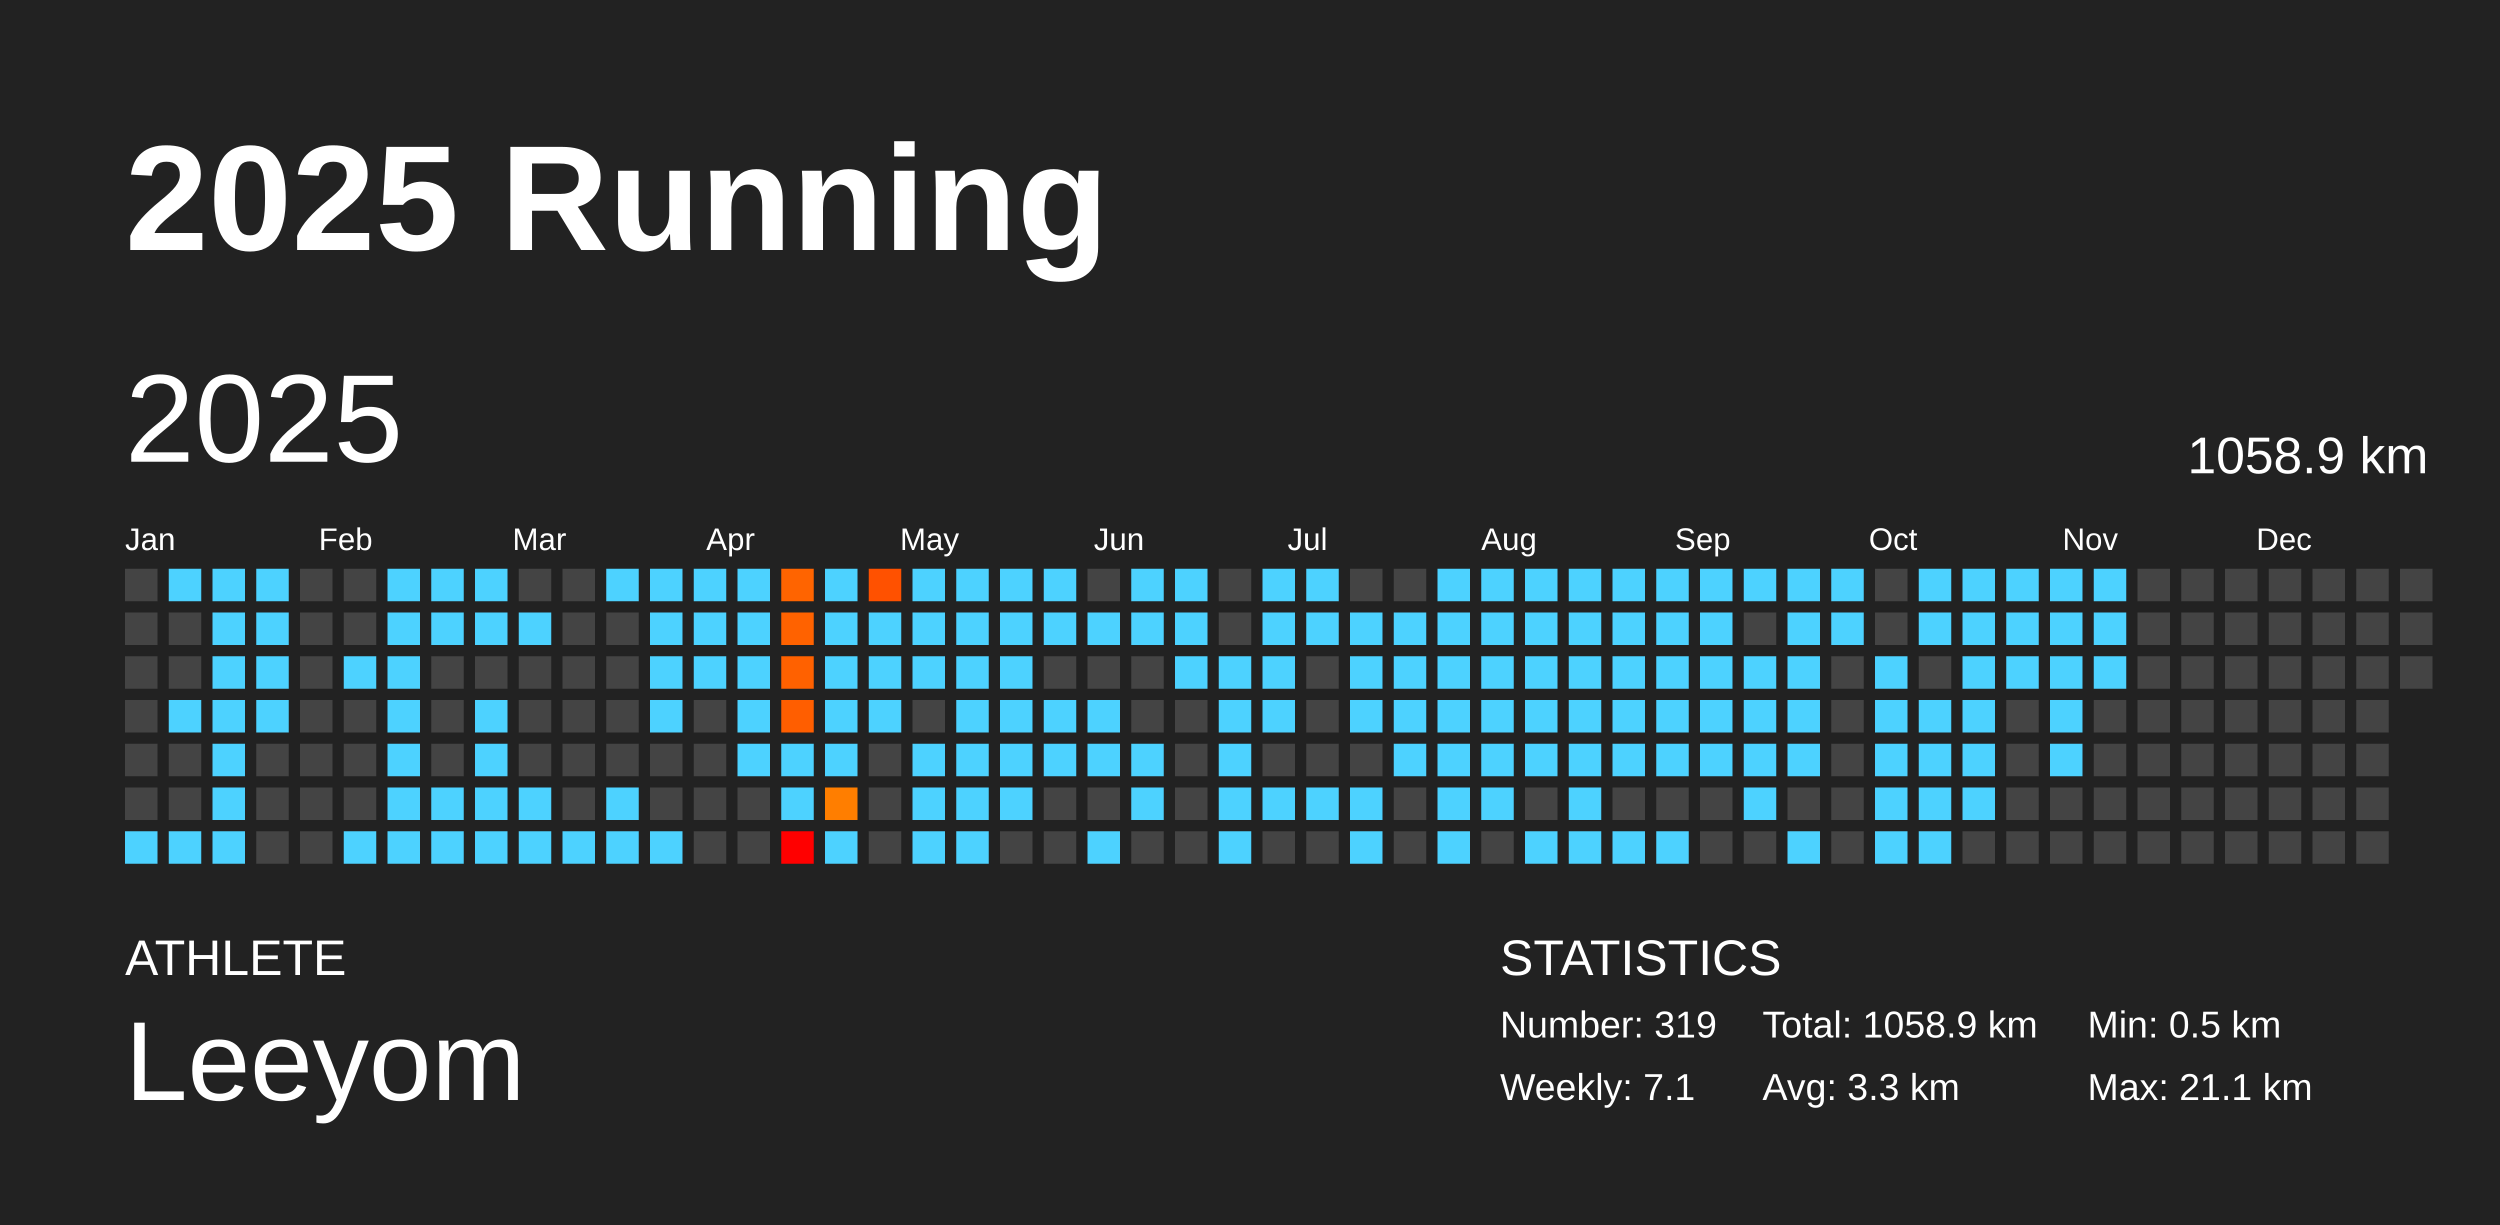
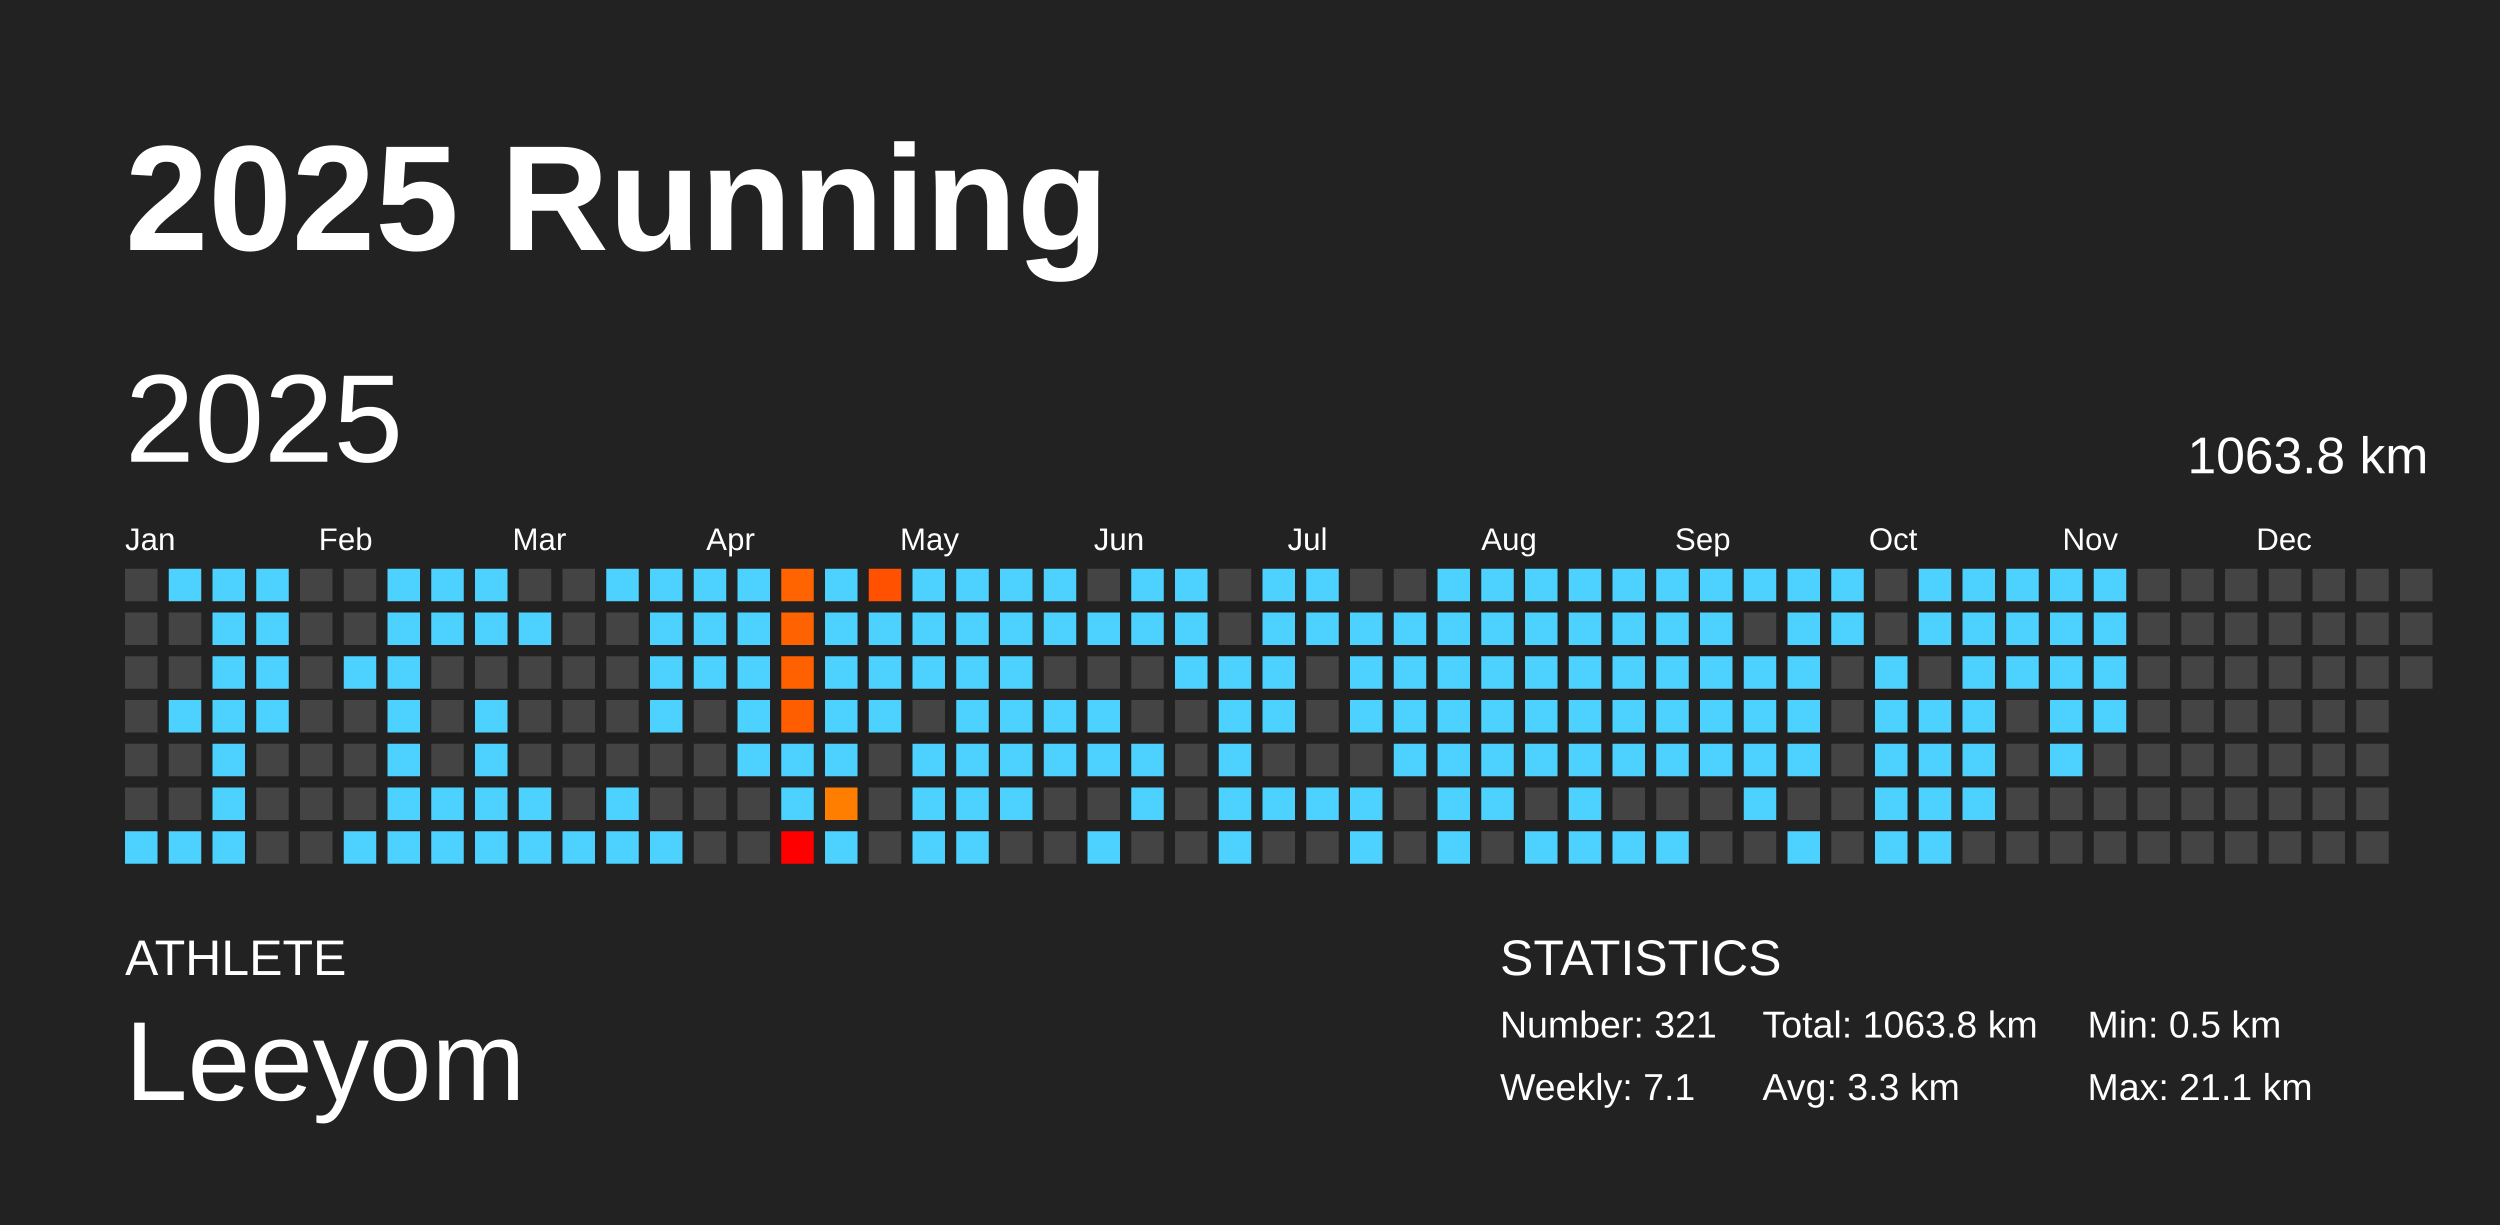
<svg xmlns="http://www.w3.org/2000/svg" baseProfile="full" height="98mm" version="1.1" viewBox="0,0,200,98" width="200mm">
  <defs />
  <rect fill="#222222" height="98" width="200" x="0" y="0" />
  <text fill="#FFFFFF" style="font-size:12px; font-family:Arial; font-weight:bold;" x="10" y="20">2025 Running</text>
  <text fill="#FFFFFF" style="font-size:4px; font-family:Arial" x="10" y="78">ATHLETE</text>
  <text fill="#FFFFFF" style="font-size:9px; font-family:Arial" x="10" y="88">Leeyom</text>
  <text fill="#FFFFFF" style="font-size:4px; font-family:Arial" x="120" y="78">STATISTICS</text>
-   <text fill="#FFFFFF" style="font-size:3px; font-family:Arial" x="120" y="83">Number: 319</text>
+   <text fill="#FFFFFF" style="font-size:3px; font-family:Arial" x="120" y="83">Number: 321</text>
  <text fill="#FFFFFF" style="font-size:3px; font-family:Arial" x="120" y="88">Weekly: 7.1</text>
-   <text fill="#FFFFFF" style="font-size:3px; font-family:Arial" x="141" y="83">Total: 1058.9 km</text>
+   <text fill="#FFFFFF" style="font-size:3px; font-family:Arial" x="141" y="83">Total: 1063.8 km</text>
  <text fill="#FFFFFF" style="font-size:3px; font-family:Arial" x="141" y="88">Avg: 3.3 km</text>
  <text fill="#FFFFFF" style="font-size:3px; font-family:Arial" x="167" y="83">Min: 0.5 km</text>
  <text fill="#FFFFFF" style="font-size:3px; font-family:Arial" x="167" y="88">Max: 21.1 km</text>
  <text dominant-baseline="hanging" fill="#FFFFFF" style="font-size:10.0px; font-family:Arial;" x="10" y="30">2025</text>
-   <text dominant-baseline="hanging" fill="#FFFFFF" style="font-size:4.125px; font-family:Arial;" x="175" y="35">1058.9 km</text>
+   <text dominant-baseline="hanging" fill="#FFFFFF" style="font-size:4.125px; font-family:Arial;" x="175" y="35">1063.8 km</text>
  <text fill="#FFFFFF" style="font-size:2.5px; font-family:Arial" x="10.0" y="44">Jan</text>
  <text fill="#FFFFFF" style="font-size:2.5px; font-family:Arial" x="25.5" y="44">Feb</text>
  <text fill="#FFFFFF" style="font-size:2.5px; font-family:Arial" x="41.0" y="44">Mar</text>
  <text fill="#FFFFFF" style="font-size:2.5px; font-family:Arial" x="56.5" y="44">Apr</text>
  <text fill="#FFFFFF" style="font-size:2.5px; font-family:Arial" x="72.0" y="44">May</text>
  <text fill="#FFFFFF" style="font-size:2.5px; font-family:Arial" x="87.5" y="44">Jun</text>
  <text fill="#FFFFFF" style="font-size:2.5px; font-family:Arial" x="103.0" y="44">Jul</text>
  <text fill="#FFFFFF" style="font-size:2.5px; font-family:Arial" x="118.5" y="44">Aug</text>
  <text fill="#FFFFFF" style="font-size:2.5px; font-family:Arial" x="134.0" y="44">Sep</text>
  <text fill="#FFFFFF" style="font-size:2.5px; font-family:Arial" x="149.5" y="44">Oct</text>
  <text fill="#FFFFFF" style="font-size:2.5px; font-family:Arial" x="165.0" y="44">Nov</text>
  <text fill="#FFFFFF" style="font-size:2.5px; font-family:Arial" x="180.5" y="44">Dec</text>
  <rect fill="#444444" height="2.6" width="2.6" x="10.0" y="45.5" />
  <rect fill="#444444" height="2.6" width="2.6" x="10.0" y="49.0" />
  <rect fill="#444444" height="2.6" width="2.6" x="10.0" y="52.5" />
  <rect fill="#444444" height="2.6" width="2.6" x="10.0" y="56.0" />
  <rect fill="#444444" height="2.6" width="2.6" x="10.0" y="59.5" />
  <rect fill="#444444" height="2.6" width="2.6" x="10.0" y="63.0" />
  <rect fill="#4dd2ff" height="2.6" width="2.6" x="10.0" y="66.5" />
  <rect fill="#4dd2ff" height="2.6" width="2.6" x="13.5" y="45.5" />
  <rect fill="#444444" height="2.6" width="2.6" x="13.5" y="49.0" />
  <rect fill="#444444" height="2.6" width="2.6" x="13.5" y="52.5" />
  <rect fill="#4dd2ff" height="2.6" width="2.6" x="13.5" y="56.0" />
  <rect fill="#444444" height="2.6" width="2.6" x="13.5" y="59.5" />
  <rect fill="#444444" height="2.6" width="2.6" x="13.5" y="63.0" />
  <rect fill="#4dd2ff" height="2.6" width="2.6" x="13.5" y="66.5" />
  <rect fill="#4dd2ff" height="2.6" width="2.6" x="17.0" y="45.5" />
  <rect fill="#4dd2ff" height="2.6" width="2.6" x="17.0" y="49.0" />
  <rect fill="#4dd2ff" height="2.6" width="2.6" x="17.0" y="52.5" />
  <rect fill="#4dd2ff" height="2.6" width="2.6" x="17.0" y="56.0" />
  <rect fill="#4dd2ff" height="2.6" width="2.6" x="17.0" y="59.5" />
  <rect fill="#4dd2ff" height="2.6" width="2.6" x="17.0" y="63.0" />
  <rect fill="#4dd2ff" height="2.6" width="2.6" x="17.0" y="66.5" />
  <rect fill="#4dd2ff" height="2.6" width="2.6" x="20.5" y="45.5" />
  <rect fill="#4dd2ff" height="2.6" width="2.6" x="20.5" y="49.0" />
  <rect fill="#4dd2ff" height="2.6" width="2.6" x="20.5" y="52.5" />
  <rect fill="#4dd2ff" height="2.6" width="2.6" x="20.5" y="56.0" />
  <rect fill="#444444" height="2.6" width="2.6" x="20.5" y="59.5" />
  <rect fill="#444444" height="2.6" width="2.6" x="20.5" y="63.0" />
  <rect fill="#444444" height="2.6" width="2.6" x="20.5" y="66.5" />
  <rect fill="#444444" height="2.6" width="2.6" x="24.0" y="45.5" />
  <rect fill="#444444" height="2.6" width="2.6" x="24.0" y="49.0" />
  <rect fill="#444444" height="2.6" width="2.6" x="24.0" y="52.5" />
  <rect fill="#444444" height="2.6" width="2.6" x="24.0" y="56.0" />
  <rect fill="#444444" height="2.6" width="2.6" x="24.0" y="59.5" />
  <rect fill="#444444" height="2.6" width="2.6" x="24.0" y="63.0" />
  <rect fill="#444444" height="2.6" width="2.6" x="24.0" y="66.5" />
  <rect fill="#444444" height="2.6" width="2.6" x="27.5" y="45.5" />
  <rect fill="#444444" height="2.6" width="2.6" x="27.5" y="49.0" />
  <rect fill="#4dd2ff" height="2.6" width="2.6" x="27.5" y="52.5" />
  <rect fill="#444444" height="2.6" width="2.6" x="27.5" y="56.0" />
  <rect fill="#444444" height="2.6" width="2.6" x="27.5" y="59.5" />
  <rect fill="#444444" height="2.6" width="2.6" x="27.5" y="63.0" />
  <rect fill="#4dd2ff" height="2.6" width="2.6" x="27.5" y="66.5" />
  <rect fill="#4dd2ff" height="2.6" width="2.6" x="31.0" y="45.5" />
  <rect fill="#4dd2ff" height="2.6" width="2.6" x="31.0" y="49.0" />
  <rect fill="#4dd2ff" height="2.6" width="2.6" x="31.0" y="52.5" />
  <rect fill="#4dd2ff" height="2.6" width="2.6" x="31.0" y="56.0" />
  <rect fill="#4dd2ff" height="2.6" width="2.6" x="31.0" y="59.5" />
  <rect fill="#4dd2ff" height="2.6" width="2.6" x="31.0" y="63.0" />
  <rect fill="#4dd2ff" height="2.6" width="2.6" x="31.0" y="66.5" />
  <rect fill="#4dd2ff" height="2.6" width="2.6" x="34.5" y="45.5" />
  <rect fill="#4dd2ff" height="2.6" width="2.6" x="34.5" y="49.0" />
  <rect fill="#444444" height="2.6" width="2.6" x="34.5" y="52.5" />
  <rect fill="#444444" height="2.6" width="2.6" x="34.5" y="56.0" />
  <rect fill="#444444" height="2.6" width="2.6" x="34.5" y="59.5" />
  <rect fill="#4dd2ff" height="2.6" width="2.6" x="34.5" y="63.0" />
  <rect fill="#4dd2ff" height="2.6" width="2.6" x="34.5" y="66.5" />
  <rect fill="#4dd2ff" height="2.6" width="2.6" x="38.0" y="45.5" />
  <rect fill="#4dd2ff" height="2.6" width="2.6" x="38.0" y="49.0" />
  <rect fill="#444444" height="2.6" width="2.6" x="38.0" y="52.5" />
  <rect fill="#4dd2ff" height="2.6" width="2.6" x="38.0" y="56.0" />
  <rect fill="#4dd2ff" height="2.6" width="2.6" x="38.0" y="59.5" />
  <rect fill="#4dd2ff" height="2.6" width="2.6" x="38.0" y="63.0" />
  <rect fill="#4dd2ff" height="2.6" width="2.6" x="38.0" y="66.5" />
  <rect fill="#444444" height="2.6" width="2.6" x="41.5" y="45.5" />
  <rect fill="#4dd2ff" height="2.6" width="2.6" x="41.5" y="49.0" />
  <rect fill="#444444" height="2.6" width="2.6" x="41.5" y="52.5" />
  <rect fill="#444444" height="2.6" width="2.6" x="41.5" y="56.0" />
  <rect fill="#444444" height="2.6" width="2.6" x="41.5" y="59.5" />
  <rect fill="#4dd2ff" height="2.6" width="2.6" x="41.5" y="63.0" />
  <rect fill="#4dd2ff" height="2.6" width="2.6" x="41.5" y="66.5" />
  <rect fill="#444444" height="2.6" width="2.6" x="45.0" y="45.5" />
  <rect fill="#444444" height="2.6" width="2.6" x="45.0" y="49.0" />
  <rect fill="#444444" height="2.6" width="2.6" x="45.0" y="52.5" />
  <rect fill="#444444" height="2.6" width="2.6" x="45.0" y="56.0" />
  <rect fill="#444444" height="2.6" width="2.6" x="45.0" y="59.5" />
  <rect fill="#444444" height="2.6" width="2.6" x="45.0" y="63.0" />
  <rect fill="#4dd2ff" height="2.6" width="2.6" x="45.0" y="66.5" />
  <rect fill="#4dd2ff" height="2.6" width="2.6" x="48.5" y="45.5" />
  <rect fill="#444444" height="2.6" width="2.6" x="48.5" y="49.0" />
  <rect fill="#444444" height="2.6" width="2.6" x="48.5" y="52.5" />
  <rect fill="#444444" height="2.6" width="2.6" x="48.5" y="56.0" />
  <rect fill="#444444" height="2.6" width="2.6" x="48.5" y="59.5" />
  <rect fill="#4dd2ff" height="2.6" width="2.6" x="48.5" y="63.0" />
  <rect fill="#4dd2ff" height="2.6" width="2.6" x="48.5" y="66.5" />
  <rect fill="#4dd2ff" height="2.6" width="2.6" x="52.0" y="45.5" />
  <rect fill="#4dd2ff" height="2.6" width="2.6" x="52.0" y="49.0" />
  <rect fill="#4dd2ff" height="2.6" width="2.6" x="52.0" y="52.5" />
  <rect fill="#4dd2ff" height="2.6" width="2.6" x="52.0" y="56.0" />
  <rect fill="#444444" height="2.6" width="2.6" x="52.0" y="59.5" />
  <rect fill="#444444" height="2.6" width="2.6" x="52.0" y="63.0" />
  <rect fill="#4dd2ff" height="2.6" width="2.6" x="52.0" y="66.5" />
  <rect fill="#4dd2ff" height="2.6" width="2.6" x="55.5" y="45.5" />
  <rect fill="#4dd2ff" height="2.6" width="2.6" x="55.5" y="49.0" />
  <rect fill="#4dd2ff" height="2.6" width="2.6" x="55.5" y="52.5" />
  <rect fill="#444444" height="2.6" width="2.6" x="55.5" y="56.0" />
  <rect fill="#444444" height="2.6" width="2.6" x="55.5" y="59.5" />
  <rect fill="#444444" height="2.6" width="2.6" x="55.5" y="63.0" />
  <rect fill="#444444" height="2.6" width="2.6" x="55.5" y="66.5" />
  <rect fill="#4dd2ff" height="2.6" width="2.6" x="59.0" y="45.5" />
  <rect fill="#4dd2ff" height="2.6" width="2.6" x="59.0" y="49.0" />
  <rect fill="#4dd2ff" height="2.6" width="2.6" x="59.0" y="52.5" />
  <rect fill="#4dd2ff" height="2.6" width="2.6" x="59.0" y="56.0" />
  <rect fill="#4dd2ff" height="2.6" width="2.6" x="59.0" y="59.5" />
  <rect fill="#444444" height="2.6" width="2.6" x="59.0" y="63.0" />
  <rect fill="#444444" height="2.6" width="2.6" x="59.0" y="66.5" />
  <rect fill="#ff6400" height="2.6" width="2.6" x="62.5" y="45.5" />
  <rect fill="#ff6200" height="2.6" width="2.6" x="62.5" y="49.0" />
  <rect fill="#ff6100" height="2.6" width="2.6" x="62.5" y="52.5" />
  <rect fill="#ff5e00" height="2.6" width="2.6" x="62.5" y="56.0" />
  <rect fill="#4dd2ff" height="2.6" width="2.6" x="62.5" y="59.5" />
  <rect fill="#4dd2ff" height="2.6" width="2.6" x="62.5" y="63.0" />
  <rect fill="red" height="2.6" width="2.6" x="62.5" y="66.5" />
  <rect fill="#4dd2ff" height="2.6" width="2.6" x="66.0" y="45.5" />
  <rect fill="#4dd2ff" height="2.6" width="2.6" x="66.0" y="49.0" />
  <rect fill="#4dd2ff" height="2.6" width="2.6" x="66.0" y="52.5" />
  <rect fill="#4dd2ff" height="2.6" width="2.6" x="66.0" y="56.0" />
  <rect fill="#4dd2ff" height="2.6" width="2.6" x="66.0" y="59.5" />
  <rect fill="#ff7e00" height="2.6" width="2.6" x="66.0" y="63.0" />
  <rect fill="#4dd2ff" height="2.6" width="2.6" x="66.0" y="66.5" />
  <rect fill="#ff5100" height="2.6" width="2.6" x="69.5" y="45.5" />
  <rect fill="#4dd2ff" height="2.6" width="2.6" x="69.5" y="49.0" />
  <rect fill="#4dd2ff" height="2.6" width="2.6" x="69.5" y="52.5" />
  <rect fill="#4dd2ff" height="2.6" width="2.6" x="69.5" y="56.0" />
  <rect fill="#444444" height="2.6" width="2.6" x="69.5" y="59.5" />
  <rect fill="#444444" height="2.6" width="2.6" x="69.5" y="63.0" />
  <rect fill="#444444" height="2.6" width="2.6" x="69.5" y="66.5" />
  <rect fill="#4dd2ff" height="2.6" width="2.6" x="73.0" y="45.5" />
  <rect fill="#4dd2ff" height="2.6" width="2.6" x="73.0" y="49.0" />
  <rect fill="#4dd2ff" height="2.6" width="2.6" x="73.0" y="52.5" />
  <rect fill="#444444" height="2.6" width="2.6" x="73.0" y="56.0" />
  <rect fill="#4dd2ff" height="2.6" width="2.6" x="73.0" y="59.5" />
  <rect fill="#4dd2ff" height="2.6" width="2.6" x="73.0" y="63.0" />
  <rect fill="#4dd2ff" height="2.6" width="2.6" x="73.0" y="66.5" />
  <rect fill="#4dd2ff" height="2.6" width="2.6" x="76.5" y="45.5" />
  <rect fill="#4dd2ff" height="2.6" width="2.6" x="76.5" y="49.0" />
  <rect fill="#4dd2ff" height="2.6" width="2.6" x="76.5" y="52.5" />
  <rect fill="#4dd2ff" height="2.6" width="2.6" x="76.5" y="56.0" />
  <rect fill="#4dd2ff" height="2.6" width="2.6" x="76.5" y="59.5" />
  <rect fill="#4dd2ff" height="2.6" width="2.6" x="76.5" y="63.0" />
  <rect fill="#4dd2ff" height="2.6" width="2.6" x="76.5" y="66.5" />
  <rect fill="#4dd2ff" height="2.6" width="2.6" x="80.0" y="45.5" />
  <rect fill="#4dd2ff" height="2.6" width="2.6" x="80.0" y="49.0" />
  <rect fill="#4dd2ff" height="2.6" width="2.6" x="80.0" y="52.5" />
  <rect fill="#4dd2ff" height="2.6" width="2.6" x="80.0" y="56.0" />
  <rect fill="#4dd2ff" height="2.6" width="2.6" x="80.0" y="59.5" />
  <rect fill="#4dd2ff" height="2.6" width="2.6" x="80.0" y="63.0" />
  <rect fill="#444444" height="2.6" width="2.6" x="80.0" y="66.5" />
  <rect fill="#4dd2ff" height="2.6" width="2.6" x="83.5" y="45.5" />
  <rect fill="#4dd2ff" height="2.6" width="2.6" x="83.5" y="49.0" />
  <rect fill="#444444" height="2.6" width="2.6" x="83.5" y="52.5" />
  <rect fill="#4dd2ff" height="2.6" width="2.6" x="83.5" y="56.0" />
  <rect fill="#4dd2ff" height="2.6" width="2.6" x="83.5" y="59.5" />
  <rect fill="#444444" height="2.6" width="2.6" x="83.5" y="63.0" />
  <rect fill="#444444" height="2.6" width="2.6" x="83.5" y="66.5" />
  <rect fill="#444444" height="2.6" width="2.6" x="87.0" y="45.5" />
  <rect fill="#4dd2ff" height="2.6" width="2.6" x="87.0" y="49.0" />
  <rect fill="#444444" height="2.6" width="2.6" x="87.0" y="52.5" />
  <rect fill="#4dd2ff" height="2.6" width="2.6" x="87.0" y="56.0" />
  <rect fill="#4dd2ff" height="2.6" width="2.6" x="87.0" y="59.5" />
  <rect fill="#444444" height="2.6" width="2.6" x="87.0" y="63.0" />
  <rect fill="#4dd2ff" height="2.6" width="2.6" x="87.0" y="66.5" />
  <rect fill="#4dd2ff" height="2.6" width="2.6" x="90.5" y="45.5" />
  <rect fill="#4dd2ff" height="2.6" width="2.6" x="90.5" y="49.0" />
  <rect fill="#444444" height="2.6" width="2.6" x="90.5" y="52.5" />
  <rect fill="#444444" height="2.6" width="2.6" x="90.5" y="56.0" />
  <rect fill="#4dd2ff" height="2.6" width="2.6" x="90.5" y="59.5" />
  <rect fill="#4dd2ff" height="2.6" width="2.6" x="90.5" y="63.0" />
  <rect fill="#444444" height="2.6" width="2.6" x="90.5" y="66.5" />
  <rect fill="#4dd2ff" height="2.6" width="2.6" x="94.0" y="45.5" />
  <rect fill="#4dd2ff" height="2.6" width="2.6" x="94.0" y="49.0" />
  <rect fill="#4dd2ff" height="2.6" width="2.6" x="94.0" y="52.5" />
  <rect fill="#444444" height="2.6" width="2.6" x="94.0" y="56.0" />
  <rect fill="#444444" height="2.6" width="2.6" x="94.0" y="59.5" />
  <rect fill="#444444" height="2.6" width="2.6" x="94.0" y="63.0" />
  <rect fill="#444444" height="2.6" width="2.6" x="94.0" y="66.5" />
  <rect fill="#444444" height="2.6" width="2.6" x="97.5" y="45.5" />
  <rect fill="#444444" height="2.6" width="2.6" x="97.5" y="49.0" />
  <rect fill="#4dd2ff" height="2.6" width="2.6" x="97.5" y="52.5" />
  <rect fill="#4dd2ff" height="2.6" width="2.6" x="97.5" y="56.0" />
  <rect fill="#4dd2ff" height="2.6" width="2.6" x="97.5" y="59.5" />
  <rect fill="#4dd2ff" height="2.6" width="2.6" x="97.5" y="63.0" />
  <rect fill="#4dd2ff" height="2.6" width="2.6" x="97.5" y="66.5" />
  <rect fill="#4dd2ff" height="2.6" width="2.6" x="101.0" y="45.5" />
  <rect fill="#4dd2ff" height="2.6" width="2.6" x="101.0" y="49.0" />
  <rect fill="#4dd2ff" height="2.6" width="2.6" x="101.0" y="52.5" />
  <rect fill="#4dd2ff" height="2.6" width="2.6" x="101.0" y="56.0" />
  <rect fill="#444444" height="2.6" width="2.6" x="101.0" y="59.5" />
  <rect fill="#4dd2ff" height="2.6" width="2.6" x="101.0" y="63.0" />
  <rect fill="#444444" height="2.6" width="2.6" x="101.0" y="66.5" />
  <rect fill="#4dd2ff" height="2.6" width="2.6" x="104.5" y="45.5" />
  <rect fill="#4dd2ff" height="2.6" width="2.6" x="104.5" y="49.0" />
  <rect fill="#444444" height="2.6" width="2.6" x="104.5" y="52.5" />
  <rect fill="#444444" height="2.6" width="2.6" x="104.5" y="56.0" />
  <rect fill="#444444" height="2.6" width="2.6" x="104.5" y="59.5" />
  <rect fill="#4dd2ff" height="2.6" width="2.6" x="104.5" y="63.0" />
  <rect fill="#444444" height="2.6" width="2.6" x="104.5" y="66.5" />
  <rect fill="#444444" height="2.6" width="2.6" x="108.0" y="45.5" />
  <rect fill="#4dd2ff" height="2.6" width="2.6" x="108.0" y="49.0" />
  <rect fill="#4dd2ff" height="2.6" width="2.6" x="108.0" y="52.5" />
  <rect fill="#4dd2ff" height="2.6" width="2.6" x="108.0" y="56.0" />
  <rect fill="#444444" height="2.6" width="2.6" x="108.0" y="59.5" />
  <rect fill="#4dd2ff" height="2.6" width="2.6" x="108.0" y="63.0" />
  <rect fill="#4dd2ff" height="2.6" width="2.6" x="108.0" y="66.5" />
  <rect fill="#444444" height="2.6" width="2.6" x="111.5" y="45.5" />
  <rect fill="#4dd2ff" height="2.6" width="2.6" x="111.5" y="49.0" />
  <rect fill="#4dd2ff" height="2.6" width="2.6" x="111.5" y="52.5" />
  <rect fill="#4dd2ff" height="2.6" width="2.6" x="111.5" y="56.0" />
  <rect fill="#4dd2ff" height="2.6" width="2.6" x="111.5" y="59.5" />
  <rect fill="#444444" height="2.6" width="2.6" x="111.5" y="63.0" />
  <rect fill="#444444" height="2.6" width="2.6" x="111.5" y="66.5" />
  <rect fill="#4dd2ff" height="2.6" width="2.6" x="115.0" y="45.5" />
  <rect fill="#4dd2ff" height="2.6" width="2.6" x="115.0" y="49.0" />
  <rect fill="#4dd2ff" height="2.6" width="2.6" x="115.0" y="52.5" />
  <rect fill="#4dd2ff" height="2.6" width="2.6" x="115.0" y="56.0" />
  <rect fill="#4dd2ff" height="2.6" width="2.6" x="115.0" y="59.5" />
  <rect fill="#4dd2ff" height="2.6" width="2.6" x="115.0" y="63.0" />
  <rect fill="#4dd2ff" height="2.6" width="2.6" x="115.0" y="66.5" />
  <rect fill="#4dd2ff" height="2.6" width="2.6" x="118.5" y="45.5" />
  <rect fill="#4dd2ff" height="2.6" width="2.6" x="118.5" y="49.0" />
  <rect fill="#4dd2ff" height="2.6" width="2.6" x="118.5" y="52.5" />
  <rect fill="#4dd2ff" height="2.6" width="2.6" x="118.5" y="56.0" />
  <rect fill="#4dd2ff" height="2.6" width="2.6" x="118.5" y="59.5" />
  <rect fill="#4dd2ff" height="2.6" width="2.6" x="118.5" y="63.0" />
  <rect fill="#444444" height="2.6" width="2.6" x="118.5" y="66.5" />
  <rect fill="#4dd2ff" height="2.6" width="2.6" x="122.0" y="45.5" />
  <rect fill="#4dd2ff" height="2.6" width="2.6" x="122.0" y="49.0" />
  <rect fill="#4dd2ff" height="2.6" width="2.6" x="122.0" y="52.5" />
  <rect fill="#4dd2ff" height="2.6" width="2.6" x="122.0" y="56.0" />
  <rect fill="#4dd2ff" height="2.6" width="2.6" x="122.0" y="59.5" />
  <rect fill="#444444" height="2.6" width="2.6" x="122.0" y="63.0" />
  <rect fill="#4dd2ff" height="2.6" width="2.6" x="122.0" y="66.5" />
  <rect fill="#4dd2ff" height="2.6" width="2.6" x="125.5" y="45.5" />
  <rect fill="#4dd2ff" height="2.6" width="2.6" x="125.5" y="49.0" />
  <rect fill="#4dd2ff" height="2.6" width="2.6" x="125.5" y="52.5" />
  <rect fill="#4dd2ff" height="2.6" width="2.6" x="125.5" y="56.0" />
  <rect fill="#4dd2ff" height="2.6" width="2.6" x="125.5" y="59.5" />
  <rect fill="#4dd2ff" height="2.6" width="2.6" x="125.5" y="63.0" />
  <rect fill="#4dd2ff" height="2.6" width="2.6" x="125.5" y="66.5" />
  <rect fill="#4dd2ff" height="2.6" width="2.6" x="129.0" y="45.5" />
  <rect fill="#4dd2ff" height="2.6" width="2.6" x="129.0" y="49.0" />
  <rect fill="#4dd2ff" height="2.6" width="2.6" x="129.0" y="52.5" />
  <rect fill="#4dd2ff" height="2.6" width="2.6" x="129.0" y="56.0" />
  <rect fill="#4dd2ff" height="2.6" width="2.6" x="129.0" y="59.5" />
  <rect fill="#444444" height="2.6" width="2.6" x="129.0" y="63.0" />
  <rect fill="#4dd2ff" height="2.6" width="2.6" x="129.0" y="66.5" />
  <rect fill="#4dd2ff" height="2.6" width="2.6" x="132.5" y="45.5" />
  <rect fill="#4dd2ff" height="2.6" width="2.6" x="132.5" y="49.0" />
  <rect fill="#4dd2ff" height="2.6" width="2.6" x="132.5" y="52.5" />
  <rect fill="#4dd2ff" height="2.6" width="2.6" x="132.5" y="56.0" />
  <rect fill="#4dd2ff" height="2.6" width="2.6" x="132.5" y="59.5" />
  <rect fill="#444444" height="2.6" width="2.6" x="132.5" y="63.0" />
  <rect fill="#4dd2ff" height="2.6" width="2.6" x="132.5" y="66.5" />
  <rect fill="#4dd2ff" height="2.6" width="2.6" x="136.0" y="45.5" />
  <rect fill="#4dd2ff" height="2.6" width="2.6" x="136.0" y="49.0" />
  <rect fill="#4dd2ff" height="2.6" width="2.6" x="136.0" y="52.5" />
  <rect fill="#4dd2ff" height="2.6" width="2.6" x="136.0" y="56.0" />
  <rect fill="#4dd2ff" height="2.6" width="2.6" x="136.0" y="59.5" />
  <rect fill="#444444" height="2.6" width="2.6" x="136.0" y="63.0" />
  <rect fill="#444444" height="2.6" width="2.6" x="136.0" y="66.5" />
  <rect fill="#4dd2ff" height="2.6" width="2.6" x="139.5" y="45.5" />
  <rect fill="#444444" height="2.6" width="2.6" x="139.5" y="49.0" />
  <rect fill="#4dd2ff" height="2.6" width="2.6" x="139.5" y="52.5" />
  <rect fill="#4dd2ff" height="2.6" width="2.6" x="139.5" y="56.0" />
  <rect fill="#4dd2ff" height="2.6" width="2.6" x="139.5" y="59.5" />
  <rect fill="#4dd2ff" height="2.6" width="2.6" x="139.5" y="63.0" />
  <rect fill="#444444" height="2.6" width="2.6" x="139.5" y="66.5" />
  <rect fill="#4dd2ff" height="2.6" width="2.6" x="143.0" y="45.5" />
  <rect fill="#4dd2ff" height="2.6" width="2.6" x="143.0" y="49.0" />
  <rect fill="#4dd2ff" height="2.6" width="2.6" x="143.0" y="52.5" />
  <rect fill="#4dd2ff" height="2.6" width="2.6" x="143.0" y="56.0" />
  <rect fill="#4dd2ff" height="2.6" width="2.6" x="143.0" y="59.5" />
  <rect fill="#444444" height="2.6" width="2.6" x="143.0" y="63.0" />
  <rect fill="#4dd2ff" height="2.6" width="2.6" x="143.0" y="66.5" />
  <rect fill="#4dd2ff" height="2.6" width="2.6" x="146.5" y="45.5" />
  <rect fill="#4dd2ff" height="2.6" width="2.6" x="146.5" y="49.0" />
  <rect fill="#444444" height="2.6" width="2.6" x="146.5" y="52.5" />
  <rect fill="#444444" height="2.6" width="2.6" x="146.5" y="56.0" />
  <rect fill="#444444" height="2.6" width="2.6" x="146.5" y="59.5" />
  <rect fill="#444444" height="2.6" width="2.6" x="146.5" y="63.0" />
  <rect fill="#444444" height="2.6" width="2.6" x="146.5" y="66.5" />
  <rect fill="#444444" height="2.6" width="2.6" x="150.0" y="45.5" />
  <rect fill="#444444" height="2.6" width="2.6" x="150.0" y="49.0" />
  <rect fill="#4dd2ff" height="2.6" width="2.6" x="150.0" y="52.5" />
  <rect fill="#4dd2ff" height="2.6" width="2.6" x="150.0" y="56.0" />
  <rect fill="#4dd2ff" height="2.6" width="2.6" x="150.0" y="59.5" />
  <rect fill="#4dd2ff" height="2.6" width="2.6" x="150.0" y="63.0" />
  <rect fill="#4dd2ff" height="2.6" width="2.6" x="150.0" y="66.5" />
  <rect fill="#4dd2ff" height="2.6" width="2.6" x="153.5" y="45.5" />
  <rect fill="#4dd2ff" height="2.6" width="2.6" x="153.5" y="49.0" />
  <rect fill="#444444" height="2.6" width="2.6" x="153.5" y="52.5" />
  <rect fill="#4dd2ff" height="2.6" width="2.6" x="153.5" y="56.0" />
  <rect fill="#4dd2ff" height="2.6" width="2.6" x="153.5" y="59.5" />
  <rect fill="#4dd2ff" height="2.6" width="2.6" x="153.5" y="63.0" />
  <rect fill="#4dd2ff" height="2.6" width="2.6" x="153.5" y="66.5" />
  <rect fill="#4dd2ff" height="2.6" width="2.6" x="157.0" y="45.5" />
  <rect fill="#4dd2ff" height="2.6" width="2.6" x="157.0" y="49.0" />
  <rect fill="#4dd2ff" height="2.6" width="2.6" x="157.0" y="52.5" />
  <rect fill="#4dd2ff" height="2.6" width="2.6" x="157.0" y="56.0" />
  <rect fill="#4dd2ff" height="2.6" width="2.6" x="157.0" y="59.5" />
  <rect fill="#4dd2ff" height="2.6" width="2.6" x="157.0" y="63.0" />
  <rect fill="#444444" height="2.6" width="2.6" x="157.0" y="66.5" />
  <rect fill="#4dd2ff" height="2.6" width="2.6" x="160.5" y="45.5" />
  <rect fill="#4dd2ff" height="2.6" width="2.6" x="160.5" y="49.0" />
  <rect fill="#4dd2ff" height="2.6" width="2.6" x="160.5" y="52.5" />
  <rect fill="#444444" height="2.6" width="2.6" x="160.5" y="56.0" />
  <rect fill="#444444" height="2.6" width="2.6" x="160.5" y="59.5" />
  <rect fill="#444444" height="2.6" width="2.6" x="160.5" y="63.0" />
  <rect fill="#444444" height="2.6" width="2.6" x="160.5" y="66.5" />
  <rect fill="#4dd2ff" height="2.6" width="2.6" x="164.0" y="45.5" />
  <rect fill="#4dd2ff" height="2.6" width="2.6" x="164.0" y="49.0" />
  <rect fill="#4dd2ff" height="2.6" width="2.6" x="164.0" y="52.5" />
  <rect fill="#4dd2ff" height="2.6" width="2.6" x="164.0" y="56.0" />
  <rect fill="#4dd2ff" height="2.6" width="2.6" x="164.0" y="59.5" />
  <rect fill="#444444" height="2.6" width="2.6" x="164.0" y="63.0" />
  <rect fill="#444444" height="2.6" width="2.6" x="164.0" y="66.5" />
  <rect fill="#4dd2ff" height="2.6" width="2.6" x="167.5" y="45.5" />
  <rect fill="#4dd2ff" height="2.6" width="2.6" x="167.5" y="49.0" />
  <rect fill="#4dd2ff" height="2.6" width="2.6" x="167.5" y="52.5" />
-   <rect fill="#444444" height="2.6" width="2.6" x="167.5" y="56.0" />
+   <rect fill="#4dd2ff" height="2.6" width="2.6" x="167.5" y="56.0" />
  <rect fill="#444444" height="2.6" width="2.6" x="167.5" y="59.5" />
  <rect fill="#444444" height="2.6" width="2.6" x="167.5" y="63.0" />
  <rect fill="#444444" height="2.6" width="2.6" x="167.5" y="66.5" />
  <rect fill="#444444" height="2.6" width="2.6" x="171.0" y="45.5" />
  <rect fill="#444444" height="2.6" width="2.6" x="171.0" y="49.0" />
  <rect fill="#444444" height="2.6" width="2.6" x="171.0" y="52.5" />
  <rect fill="#444444" height="2.6" width="2.6" x="171.0" y="56.0" />
  <rect fill="#444444" height="2.6" width="2.6" x="171.0" y="59.5" />
  <rect fill="#444444" height="2.6" width="2.6" x="171.0" y="63.0" />
  <rect fill="#444444" height="2.6" width="2.6" x="171.0" y="66.5" />
  <rect fill="#444444" height="2.6" width="2.6" x="174.5" y="45.5" />
  <rect fill="#444444" height="2.6" width="2.6" x="174.5" y="49.0" />
  <rect fill="#444444" height="2.6" width="2.6" x="174.5" y="52.5" />
  <rect fill="#444444" height="2.6" width="2.6" x="174.5" y="56.0" />
  <rect fill="#444444" height="2.6" width="2.6" x="174.5" y="59.5" />
  <rect fill="#444444" height="2.6" width="2.6" x="174.5" y="63.0" />
  <rect fill="#444444" height="2.6" width="2.6" x="174.5" y="66.5" />
  <rect fill="#444444" height="2.6" width="2.6" x="178.0" y="45.5" />
  <rect fill="#444444" height="2.6" width="2.6" x="178.0" y="49.0" />
  <rect fill="#444444" height="2.6" width="2.6" x="178.0" y="52.5" />
  <rect fill="#444444" height="2.6" width="2.6" x="178.0" y="56.0" />
  <rect fill="#444444" height="2.6" width="2.6" x="178.0" y="59.5" />
  <rect fill="#444444" height="2.6" width="2.6" x="178.0" y="63.0" />
  <rect fill="#444444" height="2.6" width="2.6" x="178.0" y="66.5" />
  <rect fill="#444444" height="2.6" width="2.6" x="181.5" y="45.5" />
  <rect fill="#444444" height="2.6" width="2.6" x="181.5" y="49.0" />
  <rect fill="#444444" height="2.6" width="2.6" x="181.5" y="52.5" />
  <rect fill="#444444" height="2.6" width="2.6" x="181.5" y="56.0" />
  <rect fill="#444444" height="2.6" width="2.6" x="181.5" y="59.5" />
  <rect fill="#444444" height="2.6" width="2.6" x="181.5" y="63.0" />
  <rect fill="#444444" height="2.6" width="2.6" x="181.5" y="66.5" />
  <rect fill="#444444" height="2.6" width="2.6" x="185.0" y="45.5" />
  <rect fill="#444444" height="2.6" width="2.6" x="185.0" y="49.0" />
  <rect fill="#444444" height="2.6" width="2.6" x="185.0" y="52.5" />
  <rect fill="#444444" height="2.6" width="2.6" x="185.0" y="56.0" />
  <rect fill="#444444" height="2.6" width="2.6" x="185.0" y="59.5" />
  <rect fill="#444444" height="2.6" width="2.6" x="185.0" y="63.0" />
  <rect fill="#444444" height="2.6" width="2.6" x="185.0" y="66.5" />
  <rect fill="#444444" height="2.6" width="2.6" x="188.5" y="45.5" />
  <rect fill="#444444" height="2.6" width="2.6" x="188.5" y="49.0" />
  <rect fill="#444444" height="2.6" width="2.6" x="188.5" y="52.5" />
  <rect fill="#444444" height="2.6" width="2.6" x="188.5" y="56.0" />
  <rect fill="#444444" height="2.6" width="2.6" x="188.5" y="59.5" />
  <rect fill="#444444" height="2.6" width="2.6" x="188.5" y="63.0" />
  <rect fill="#444444" height="2.6" width="2.6" x="188.5" y="66.5" />
  <rect fill="#444444" height="2.6" width="2.6" x="192.0" y="45.5" />
  <rect fill="#444444" height="2.6" width="2.6" x="192.0" y="49.0" />
  <rect fill="#444444" height="2.6" width="2.6" x="192.0" y="52.5" />
</svg>
